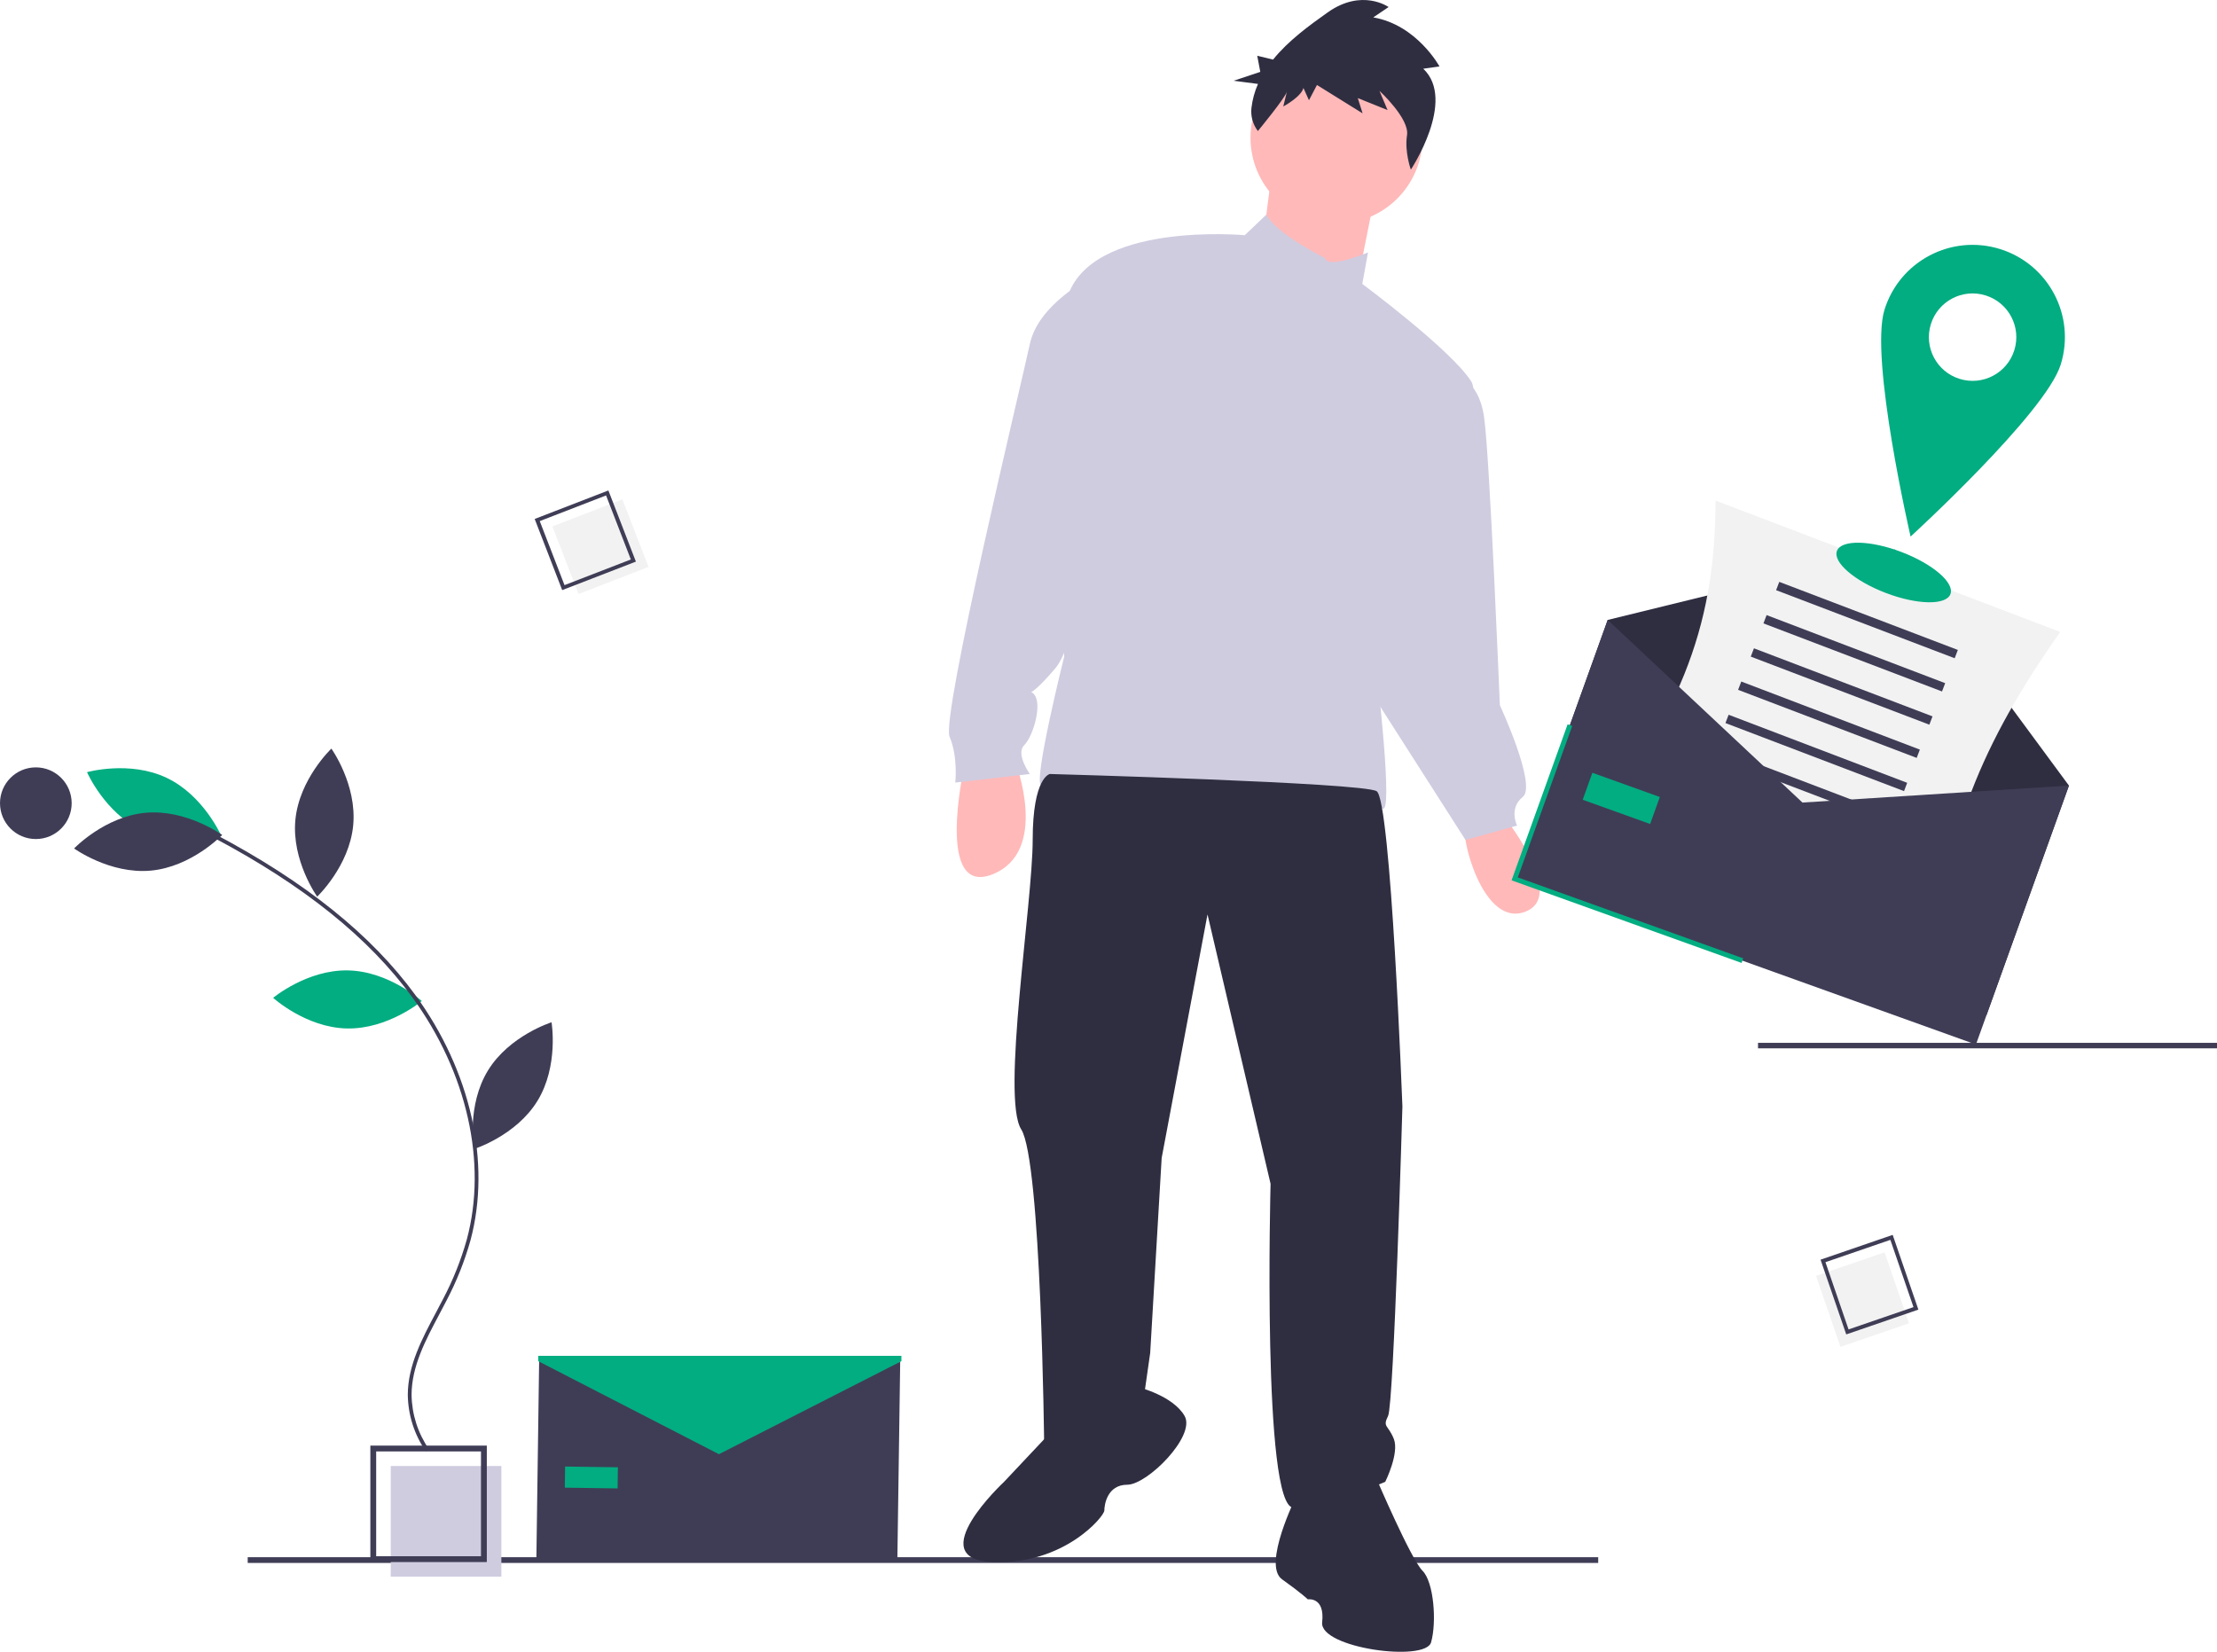
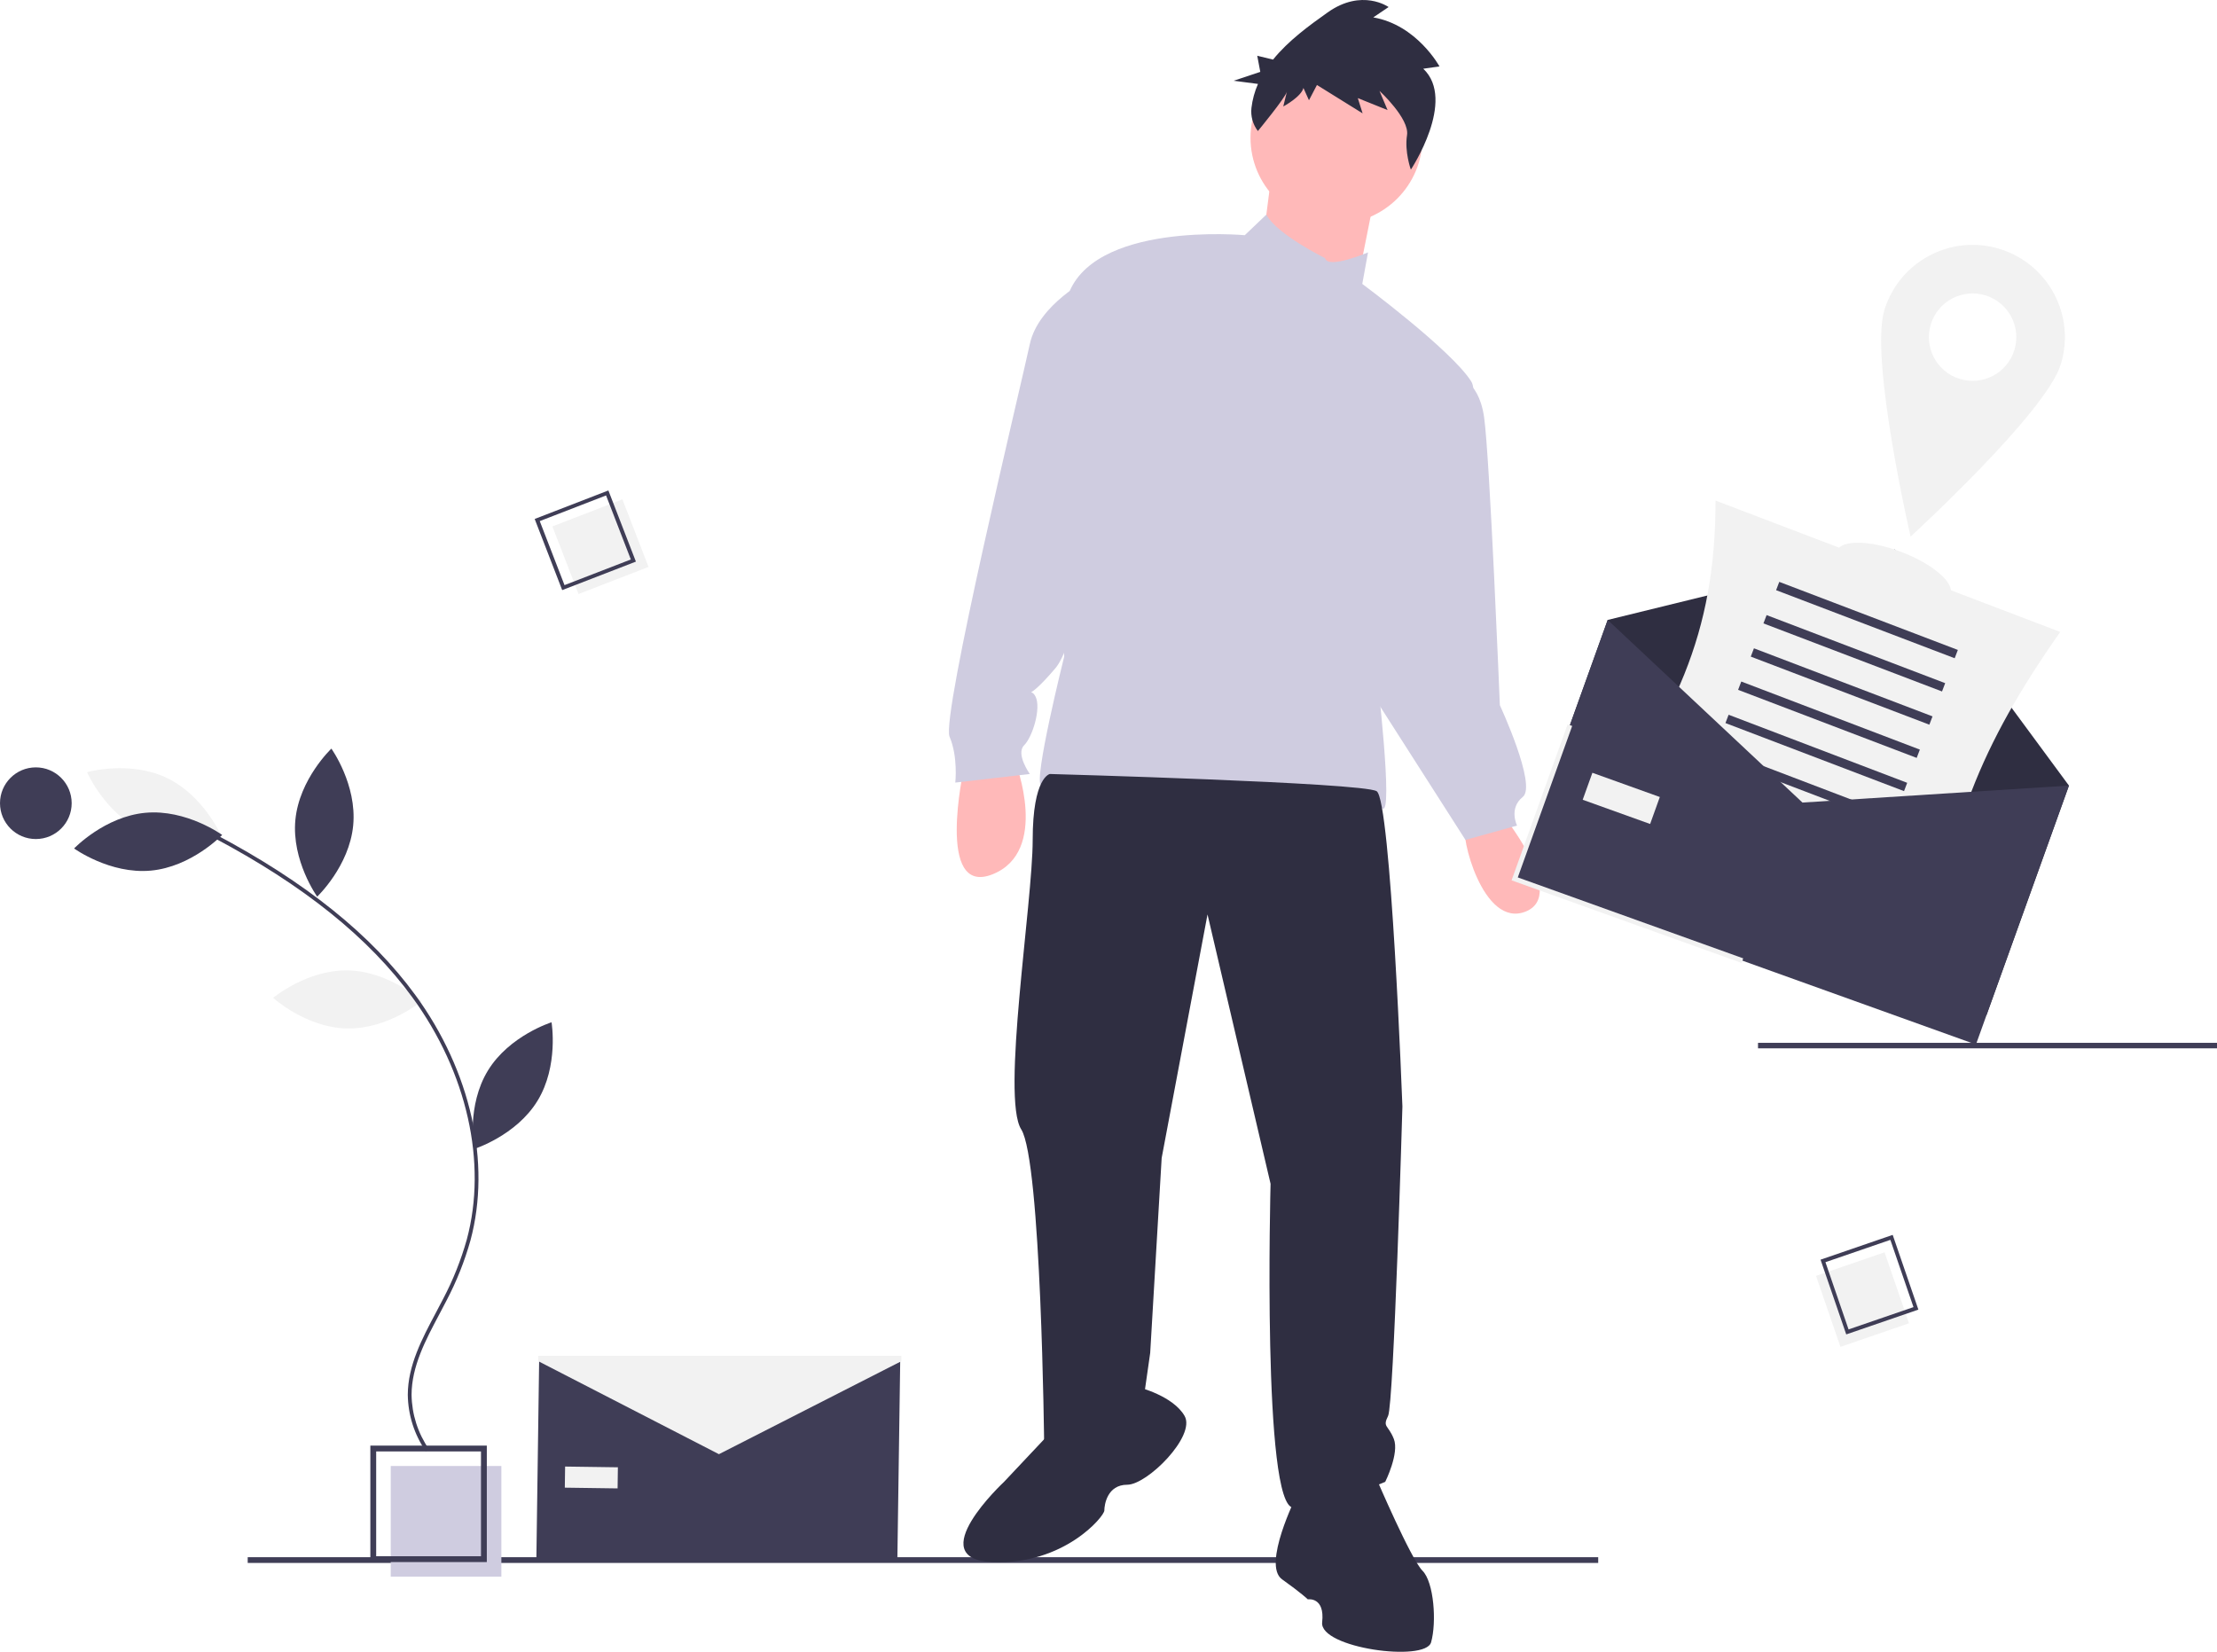
<svg xmlns="http://www.w3.org/2000/svg" id="e0b35d3b-637f-4cd2-a9fd-b6e76c92ec56" data-name="Layer 1" width="912.921" height="680.228" viewBox="0 0 912.921 680.228">
  <rect x="102.002" y="641.27" width="556.108" height="2.361" fill="#3f3d56" />
  <path d="M540.457,426.261s-11.802,53.109,11.802,43.667,9.442-46.028,9.442-46.028Z" transform="translate(-143.5396 -109.886)" fill="#ffb9b9" />
  <path d="M761.154,443.964s28.325,34.226,10.622,41.307-27.145-31.865-24.784-35.406S761.154,443.964,761.154,443.964Z" transform="translate(-143.5396 -109.886)" fill="#ffb9b9" />
  <circle cx="550.343" cy="56.731" r="35.406" fill="#ffb9b9" />
  <polygon points="523.789 70.304 519.068 106.89 558.014 121.052 566.276 79.745 523.789 70.304" fill="#ffb9b9" />
  <path d="M689.162,216.186s-20.007-9.877-24.166-17.921l-8.88,8.479s-63.731-5.901-73.172,25.964-1.18,147.525-1.18,147.525-12.982,51.929-9.442,53.109,47.208,22.424,108.578,10.622c0,0,27.145-4.721,31.865-1.18s-2.36-56.65-2.36-56.65,47.208-106.218,38.947-119.2-44.848-40.127-44.848-40.127l2.36-12.982S690.342,220.906,689.162,216.186Z" transform="translate(-143.5396 -109.886)" fill="#cfcce0" />
  <path d="M592.385,224.447s-21.244,10.622-24.784,27.145S531.015,405.018,534.556,413.279,536.916,432.162,536.916,432.162l30.685-3.541s-5.901-8.261-2.36-11.802,7.081-15.343,4.721-20.063-4.721,3.541,8.261-11.802S620.71,229.168,592.385,224.447Z" transform="translate(-143.5396 -109.886)" fill="#cfcce0" />
  <path d="M742.271,264.574s10.032.59,12.392,17.113,6.491,118.61,6.491,118.61,15.343,33.046,9.442,37.766-2.36,11.802-2.36,11.802l-21.244,5.901-46.028-71.992Z" transform="translate(-143.5396 -109.886)" fill="#cfcce0" />
  <path d="M575.863,428.622s-7.081,1.18-7.081,27.145-12.982,106.218-4.721,119.2,9.442,129.822,9.442,129.822,22.424,9.442,41.307-21.244l2.36-16.523,4.721-80.254,18.883-100.317L666.738,597.39s-3.541,133.363,9.442,133.363,37.766-10.622,37.766-10.622,5.901-11.802,3.541-17.703-4.721-4.721-2.36-9.442,5.901-127.462,5.901-127.462-4.721-126.281-10.622-129.822S575.863,428.622,575.863,428.622Z" transform="translate(-143.5396 -109.886)" fill="#2f2e41" />
  <path d="M575.863,700.068l-18.883,20.063s-34.226,31.865-4.721,33.046,46.028-18.883,46.028-21.244,1.18-10.622,9.442-10.622,28.325-20.063,23.604-28.325-18.883-11.802-18.883-11.802Z" transform="translate(-143.5396 -109.886)" fill="#2f2e41" />
  <path d="M677.36,726.032s-14.162,28.325-5.901,34.226,10.622,8.261,10.622,8.261,7.081-1.18,5.901,9.442,42.487,16.523,44.848,8.261,1.18-24.784-3.541-29.505-18.883-37.766-18.883-37.766S695.063,701.248,677.36,726.032Z" transform="translate(-143.5396 -109.886)" fill="#2f2e41" />
  <path d="M729.616,138.187l6.67-.947s-9.285-17.09-27.256-20.193l6.308-4.258s-10.962-7.834-25.129,2.236c-7.447,5.293-16.094,11.542-22.454,19.406l-6.506-1.59,1.254,6.643-10.965,3.656L661.555,144.45a34.395,34.395,0,0,0-2.688,9.853,13.21,13.21,0,0,0,2.647,9.543h0s11.346-13.754,11.94-16.187l-1.486,6.081s7.413-3.988,8.304-7.636l2.274,5.066,3.292-6.284L704.638,156.569l-1.976-6.282,12.257,4.929-3.336-7.903s12.428,11.414,11.346,18.238c-1.082,6.824,1.572,14.189,1.572,14.189S743.403,151.222,729.616,138.187Z" transform="translate(-143.5396 -109.886)" fill="#2f2e41" />
  <rect x="723.921" y="429.45" width="189" height="2.262" fill="#3f3d56" />
  <rect x="160.896" y="603.708" width="45.558" height="45.558" fill="#cfcce0" />
  <path d="M344,753.158H296.044V705.202h47.956Zm-45.558-2.398H341.602V707.6H298.442Z" transform="translate(-143.5396 -109.886)" fill="#3f3d56" />
  <rect x="375.348" y="320.092" width="30.913" height="29.842" transform="translate(-238.0735 53.63808) rotate(-21.14419)" fill="#f2f2f2" />
  <path d="M405.393,341.159l-30.349,11.738-11.331-29.298L394.061,311.861Zm-29.398,9.686,27.314-10.564-10.198-26.368-27.314,10.564Z" transform="translate(-143.5396 -109.886)" fill="#3f3d56" />
  <rect x="895.028" y="630.141" width="30.913" height="29.842" transform="translate(1080.944 -535.5666) rotate(71.02706)" fill="#f2f2f2" />
  <path d="M903.789,659.407,893.21,628.635l29.706-10.213,10.579,30.772Zm-8.565-29.744,9.521,27.695,26.736-9.192-9.521-27.695Z" transform="translate(-143.5396 -109.886)" fill="#3f3d56" />
-   <path d="M286.88,509.508c16.904.363,30.35,12.612,30.35,12.612s-13.96,11.662-30.863,11.299S256.017,520.807,256.017,520.807,269.977,509.145,286.88,509.508Z" transform="translate(-143.5396 -109.886)" fill="#02ad81" />
-   <path d="M201.897,451.807c15.272,7.255,32.783,2.335,32.783,2.335s-7.249-16.683-22.52-23.938-32.783-2.335-32.783-2.335S186.626,444.552,201.897,451.807Z" transform="translate(-143.5396 -109.886)" fill="#02ad81" />
+   <path d="M286.88,509.508c16.904.363,30.35,12.612,30.35,12.612s-13.96,11.662-30.863,11.299S256.017,520.807,256.017,520.807,269.977,509.145,286.88,509.508Z" transform="translate(-143.5396 -109.886)" fill="#f2f2f2" />
+   <path d="M201.897,451.807c15.272,7.255,32.783,2.335,32.783,2.335s-7.249-16.683-22.52-23.938-32.783-2.335-32.783-2.335S186.626,444.552,201.897,451.807Z" transform="translate(-143.5396 -109.886)" fill="#f2f2f2" />
  <path d="M203.45,444.597c16.837-1.539,31.575,9.123,31.575,9.123s-12.561,13.156-29.398,14.695-31.575-9.123-31.575-9.123S186.613,446.136,203.45,444.597Z" transform="translate(-143.5396 -109.886)" fill="#3f3d56" />
  <path d="M265.17,447.512c-1.614,16.83,8.982,31.615,8.982,31.615s13.212-12.502,14.826-29.332-8.982-31.615-8.982-31.615S266.784,430.682,265.17,447.512Z" transform="translate(-143.5396 -109.886)" fill="#3f3d56" />
  <path d="M344.466,550.732c-8.831,14.418-5.793,32.352-5.793,32.352s17.357-5.442,26.188-19.859,5.793-32.352,5.793-32.352S353.297,536.314,344.466,550.732Z" transform="translate(-143.5396 -109.886)" fill="#3f3d56" />
  <path d="M318.845,707.49l1.287-.87a40.321,40.321,0,0,1-7.116-22.361c.036-11.694,5.78-22.51,11.335-32.97,1.031-1.942,2.059-3.877,3.047-5.811a126.848,126.848,0,0,0,9.866-24.768c8.616-32.02.133-69.797-22.692-101.055-18.107-24.796-45.099-46.479-82.518-66.288l-.727,1.373c37.206,19.696,64.025,41.23,81.99,65.832,22.551,30.881,30.942,68.165,22.446,99.735a125.341,125.341,0,0,1-9.749,24.465c-.986,1.927-2.009,3.855-3.037,5.789-5.643,10.627-11.479,21.615-11.516,33.694A41.888,41.888,0,0,0,318.845,707.49Z" transform="translate(-143.5396 -109.886)" fill="#3f3d56" />
  <circle cx="14.756" cy="330.767" r="14.756" fill="#3f3d56" />
  <polygon points="818.044 417.926 628.109 349.709 662.018 255.296 780.281 226.293 851.954 323.514 818.044 417.926" fill="#2f2e41" />
  <path d="M938.575,509.09,796.635,454.984c36.848-49.357,53.325-84.173,53.337-138.959L991.912,370.131C958.937,416.972,945.147,452.185,938.575,509.09Z" transform="translate(-143.5396 -109.886)" fill="#f2f2f2" />
  <rect x="872.979" y="363.4" width="78.696" height="3.66" transform="translate(46.39006 -410.8959) rotate(20.86657)" fill="#3f3d56" />
  <rect x="867.764" y="377.081" width="78.696" height="3.66" transform="translate(50.92105 -408.141) rotate(20.86657)" fill="#3f3d56" />
  <rect x="862.549" y="390.762" width="78.696" height="3.66" transform="translate(55.45204 -405.3861) rotate(20.86657)" fill="#3f3d56" />
  <rect x="857.334" y="404.442" width="78.696" height="3.66" transform="translate(59.98302 -402.6313) rotate(20.86657)" fill="#3f3d56" />
  <rect x="852.119" y="418.123" width="78.696" height="3.66" transform="translate(64.51401 -399.8764) rotate(20.86657)" fill="#3f3d56" />
  <rect x="846.904" y="431.804" width="78.696" height="3.66" transform="translate(69.045 -397.1215) rotate(20.86657)" fill="#3f3d56" />
  <rect x="841.689" y="445.485" width="78.696" height="3.66" transform="translate(73.57599 -394.3667) rotate(20.86657)" fill="#3f3d56" />
  <rect x="836.473" y="459.166" width="78.696" height="3.66" transform="translate(78.10697 -391.6118) rotate(20.86657)" fill="#3f3d56" />
  <polygon points="813.656 430.144 623.721 361.927 662.018 255.296 742.226 330.502 851.954 323.514 813.656 430.144" fill="#3f3d56" />
-   <polygon points="717.148 396.545 622.442 362.53 645.518 298.277 647.401 298.953 625.001 361.323 717.824 394.662 717.148 396.545" fill="#02ad81" />
-   <rect x="796.39" y="432.766" width="29.505" height="11.802" transform="matrix(0.94114, 0.33802, -0.33802, 0.94114, 52.48444, -358.2489)" fill="#02ad81" />
+   <polygon points="717.148 396.545 622.442 362.53 645.518 298.277 647.401 298.953 625.001 361.323 717.824 394.662 717.148 396.545" fill="#f2f2f2" />
+   <rect x="796.39" y="432.766" width="29.505" height="11.802" transform="matrix(0.94114, 0.33802, -0.33802, 0.94114, 52.48444, -358.2489)" fill="#f2f2f2" />
  <polygon points="369.521 642.111 220.865 642.032 222.032 558.576 295.91 591.781 370.688 560.655 369.521 642.111" fill="#3f3d56" />
-   <rect x="376.179" y="713.977" width="21.736" height="8.694" transform="translate(-133.4577 -115.2277) rotate(0.80117)" fill="#02ad81" />
-   <polygon points="371.185 560.541 296.045 598.848 221.641 560.541 221.641 558.331 371.185 558.331 371.185 560.541" fill="#02ad81" />
-   <ellipse cx="923.327" cy="345.645" rx="9.03" ry="25" transform="translate(127.9304 975.4112) rotate(-69.13343)" fill="#02ad81" />
-   <path d="M967.105,212.439a38,38,0,0,0-47.569,25.003c-6.231,20.04,10.751,93.405,10.751,93.405s55.59-50.798,61.822-70.839A38,38,0,0,0,967.105,212.439ZM950.477,265.913a18,18,0,1,1,22.533-11.844A18,18,0,0,1,950.477,265.913Z" transform="translate(-143.5396 -109.886)" fill="#02ad81" />
+   <rect x="376.179" y="713.977" width="21.736" height="8.694" transform="translate(-133.4577 -115.2277) rotate(0.80117)" fill="#f2f2f2" />
+   <polygon points="371.185 560.541 296.045 598.848 221.641 560.541 221.641 558.331 371.185 558.331 371.185 560.541" fill="#f2f2f2" />
+   <ellipse cx="923.327" cy="345.645" rx="9.03" ry="25" transform="translate(127.9304 975.4112) rotate(-69.13343)" fill="#f2f2f2" />
+   <path d="M967.105,212.439a38,38,0,0,0-47.569,25.003c-6.231,20.04,10.751,93.405,10.751,93.405s55.59-50.798,61.822-70.839A38,38,0,0,0,967.105,212.439ZM950.477,265.913a18,18,0,1,1,22.533-11.844A18,18,0,0,1,950.477,265.913Z" transform="translate(-143.5396 -109.886)" fill="#f2f2f2" />
</svg>
